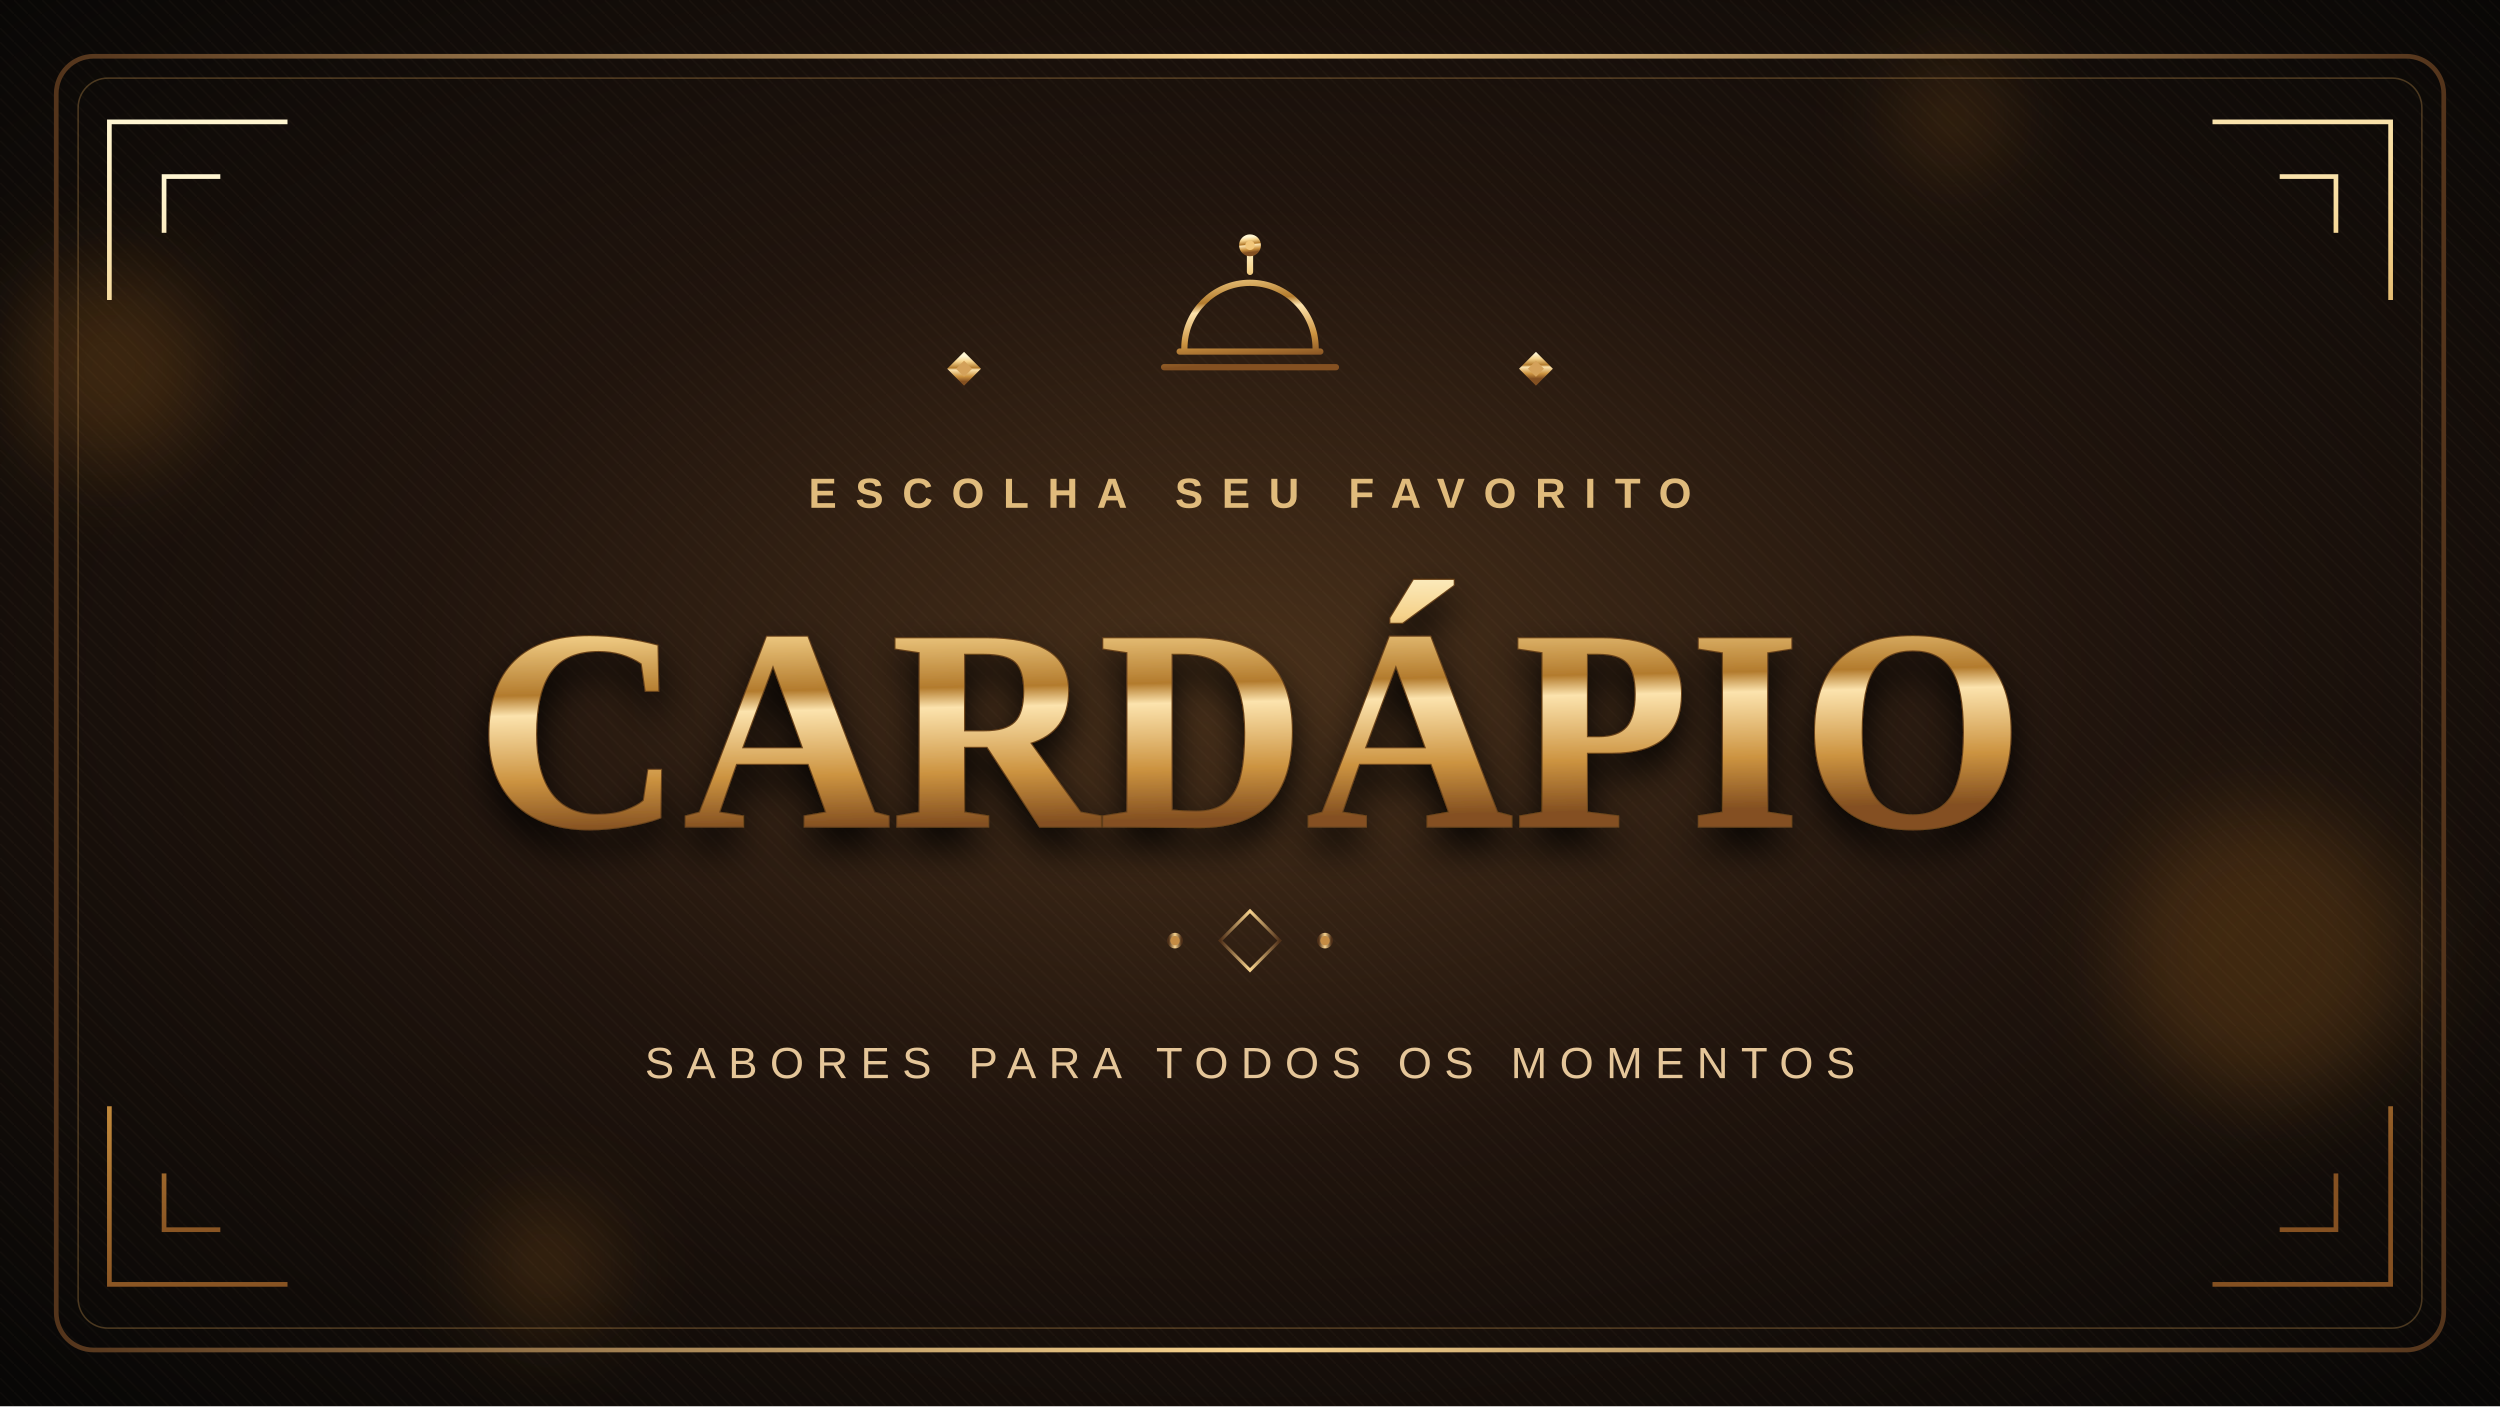
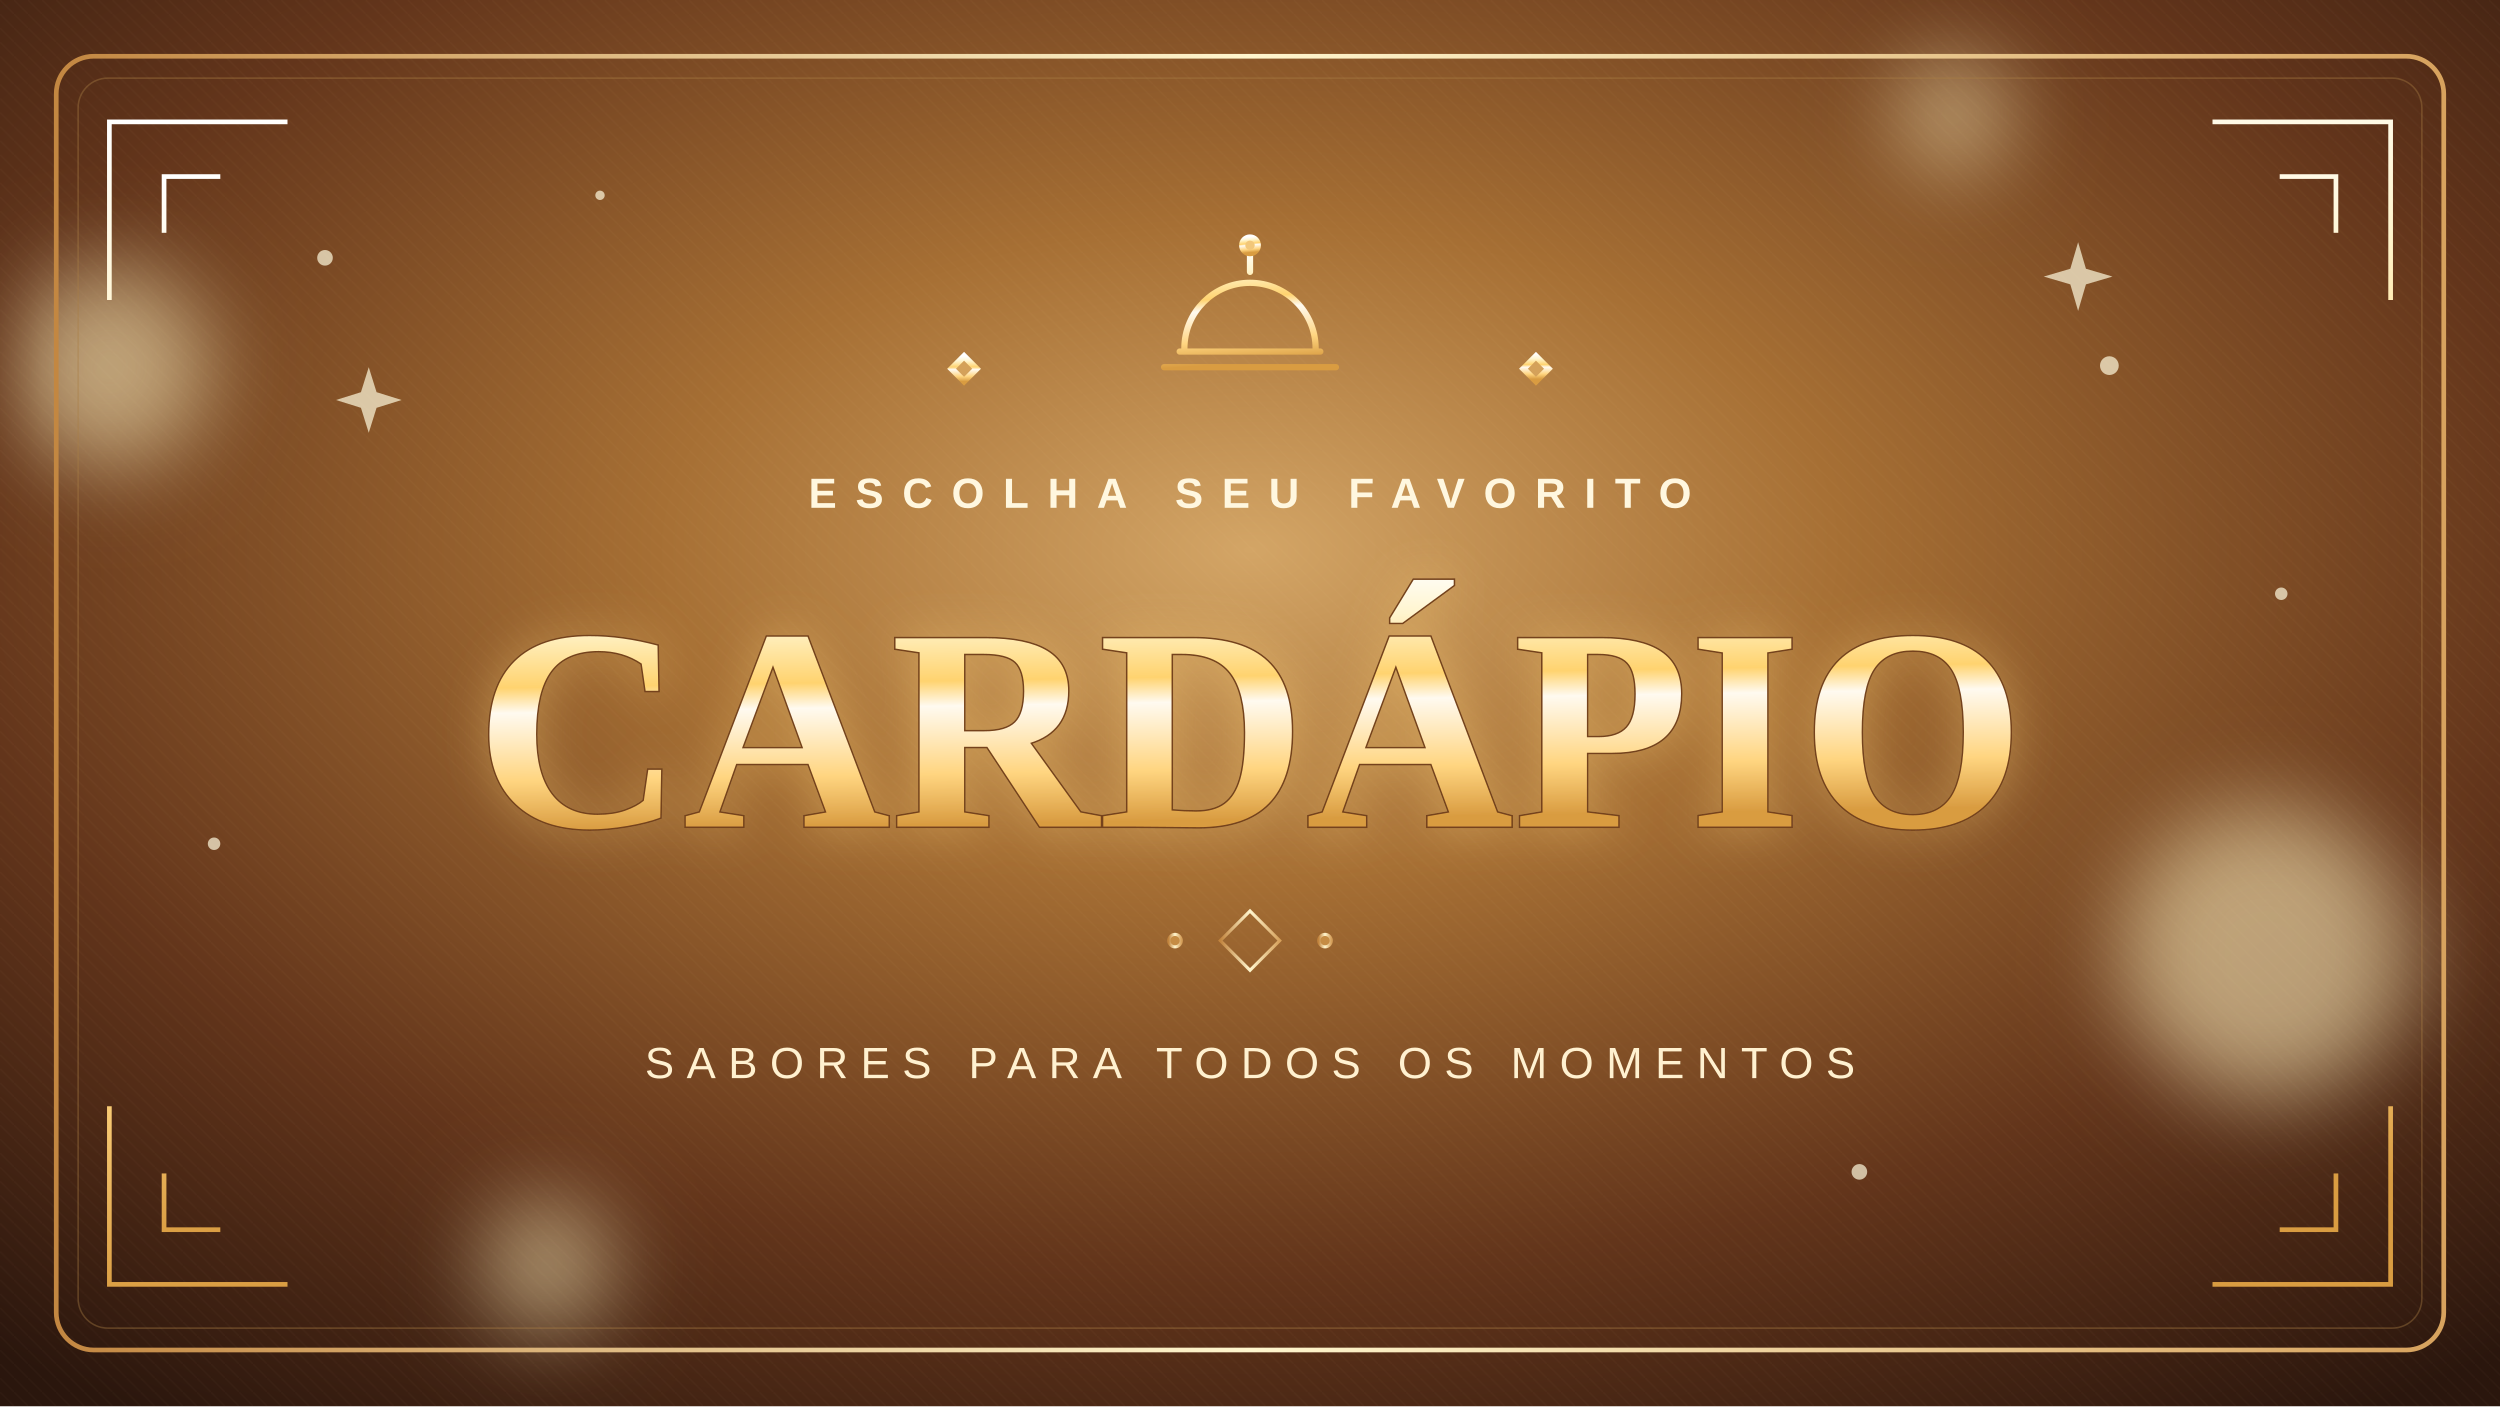
<svg xmlns="http://www.w3.org/2000/svg" width="1600" height="900" viewBox="0 0 1600 900" role="img" aria-label="CARDÁPIO">
  <defs>
-     <radialGradient id="bg" cx="50%" cy="48%" r="70%">
-       <stop stop-color="#48301a" />
-       <stop offset=".48" stop-color="#20140d" />
-       <stop offset="1" stop-color="#080706" />
+     <radialGradient id="bg" cx="50%" cy="39%" r="76%">
+       <stop stop-color="#d3a566" />
+       <stop offset=".31" stop-color="#a66f34" />
+       <stop offset=".68" stop-color="#63351b" />
+       <stop offset="1" stop-color="#2a160d" />
    </radialGradient>
-     <linearGradient id="metal" x1="0" x2=".12" y1="0" y2="1">
-       <stop stop-color="#fff6d3" />
-       <stop offset=".21" stop-color="#f5d28b" />
-       <stop offset=".46" stop-color="#b37b2d" />
-       <stop offset=".54" stop-color="#fce3ad" />
-       <stop offset=".8" stop-color="#cc9340" />
-       <stop offset="1" stop-color="#845021" />
+     <linearGradient id="metal" x1="0%" x2="10%" y1="0%" y2="100%">
+       <stop stop-color="#ffffff" />
+       <stop offset=".19" stop-color="#fff5cf" />
+       <stop offset=".43" stop-color="#ffd36f" />
+       <stop offset=".53" stop-color="#fffaf0" />
+       <stop offset=".8" stop-color="#ffd580" />
+       <stop offset="1" stop-color="#d99c41" />
    </linearGradient>
    <linearGradient id="frame">
-       <stop stop-color="#503119" />
-       <stop offset=".5" stop-color="#f8d48f" />
-       <stop offset="1" stop-color="#503119" />
+       <stop stop-color="#c2853f" />
+       <stop offset=".5" stop-color="#fff6ce" />
+       <stop offset="1" stop-color="#d6a15c" />
    </linearGradient>
    <filter id="shadow" x="-.15" y="-.4" width="1.3" height="1.9">
-       <feDropShadow dx="0" dy="13" stdDeviation="12" flood-color="#000" flood-opacity=".9" />
+       <feDropShadow dx="0" dy="8" stdDeviation="5" flood-color="#311607" flood-opacity=".86" />
+       <feDropShadow dx="0" dy="0" stdDeviation="15" flood-color="#ffd67f" flood-opacity=".38" />
    </filter>
    <filter id="blur">
      <feGaussianBlur stdDeviation="28" />
    </filter>
    <pattern id="texture" width="9" height="9" patternUnits="userSpaceOnUse">
      <path d="M0 0L9 9" stroke="#ffdfab" stroke-opacity=".025" />
    </pattern>
  </defs>
  <rect width="1600" height="900" fill="url(#bg)" />
  <rect width="1600" height="900" fill="url(#texture)" />
-   <g fill="#b77322" opacity=".24" filter="url(#blur)">
+   <g fill="#fff1be" opacity=".56" filter="url(#blur)">
    <circle cx="70" cy="235" r="65" />
    <circle cx="1450" cy="610" r="94" />
    <circle cx="1250" cy="74" r="36" />
    <circle cx="350" cy="810" r="42" />
+   </g>
+   <g fill="#fff9dd" opacity=".7">
+     <circle cx="208" cy="165" r="5" />
+     <circle cx="384" cy="125" r="3" />
+     <circle cx="1350" cy="234" r="6" />
+     <circle cx="1460" cy="380" r="4" />
+     <circle cx="137" cy="540" r="4" />
+     <circle cx="1190" cy="750" r="5" />
+     <path d="M236 235l5 16 16 5-16 5-5 16-5-16-16-5 16-5zM1330 155l5 17 17 5-17 5-5 17-5-17-17-5 17-5z" />
  </g>
  <rect x="36" y="36" width="1528" height="828" rx="24" fill="none" stroke="url(#frame)" stroke-width="3" />
  <rect x="50" y="50" width="1500" height="800" rx="19" fill="none" stroke="#a77d4566" />
  <g fill="none" stroke="url(#metal)" stroke-width="3">
    <path d="M70 192V78H184M1416 78h114v114M70 708v114h114M1416 822h114V708" />
    <path d="M105 149V113h36M1459 113h36v36M105 751v36h36M1459 787h36v-36" />
  </g>
  <g transform="translate(800 205)" fill="none" stroke="url(#metal)" stroke-width="4" stroke-linecap="round">
    <path d="M-55 30h110M-45 20h90M-42 18a42 42 0 0 1 84 0M0-31v-12" />
    <circle cy="-48" r="5" fill="#f2c77a" />
    <path d="M-85 31h-80m250 0h80" />
    <path d="M-175 31l-8-8-8 8 8 8zm350 0 8-8 8 8-8 8z" fill="#d4a15a" />
  </g>
-   <text x="800" y="325" text-anchor="middle" font-family="Arial,sans-serif" font-weight="700" font-size="27" letter-spacing="12" fill="#e0bb7c">ESCOLHA SEU FAVORITO</text>
-   <text x="800" y="529" text-anchor="middle" font-family="Georgia,Times New Roman,serif" font-size="184" font-weight="bold" textLength="1310" lengthAdjust="spacingAndGlyphs" fill="url(#metal)" stroke="#6e461e" stroke-width="1.3" paint-order="stroke" filter="url(#shadow)">CARDÁPIO</text>
+   <text x="800" y="325" text-anchor="middle" font-family="Arial,sans-serif" font-weight="700" font-size="27" letter-spacing="12" fill="#fff7df">ESCOLHA SEU FAVORITO</text>
+   <text x="800" y="529" text-anchor="middle" font-family="Georgia,Times New Roman,serif" font-size="184" font-weight="bold" textLength="1310" lengthAdjust="spacingAndGlyphs" fill="url(#metal)" stroke="#75421b" stroke-width="2" paint-order="stroke" filter="url(#shadow)">CARDÁPIO</text>
  <g stroke="url(#frame)" fill="none" stroke-width="2">
    <path d="M355 602H730m140 0h375" />
    <path d="M800 583l19 19-19 19-19-19z" />
    <circle cx="752" cy="602" r="4" fill="#c58c44" />
    <circle cx="848" cy="602" r="4" fill="#c58c44" />
  </g>
-   <text x="800" y="690" text-anchor="middle" font-family="Arial,sans-serif" font-size="28" letter-spacing="8" fill="#e5c699">SABORES PARA TODOS OS MOMENTOS</text>
+   <text x="800" y="690" text-anchor="middle" font-family="Arial,sans-serif" font-size="28" letter-spacing="8" fill="#fff1d0">SABORES PARA TODOS OS MOMENTOS</text>
</svg>
